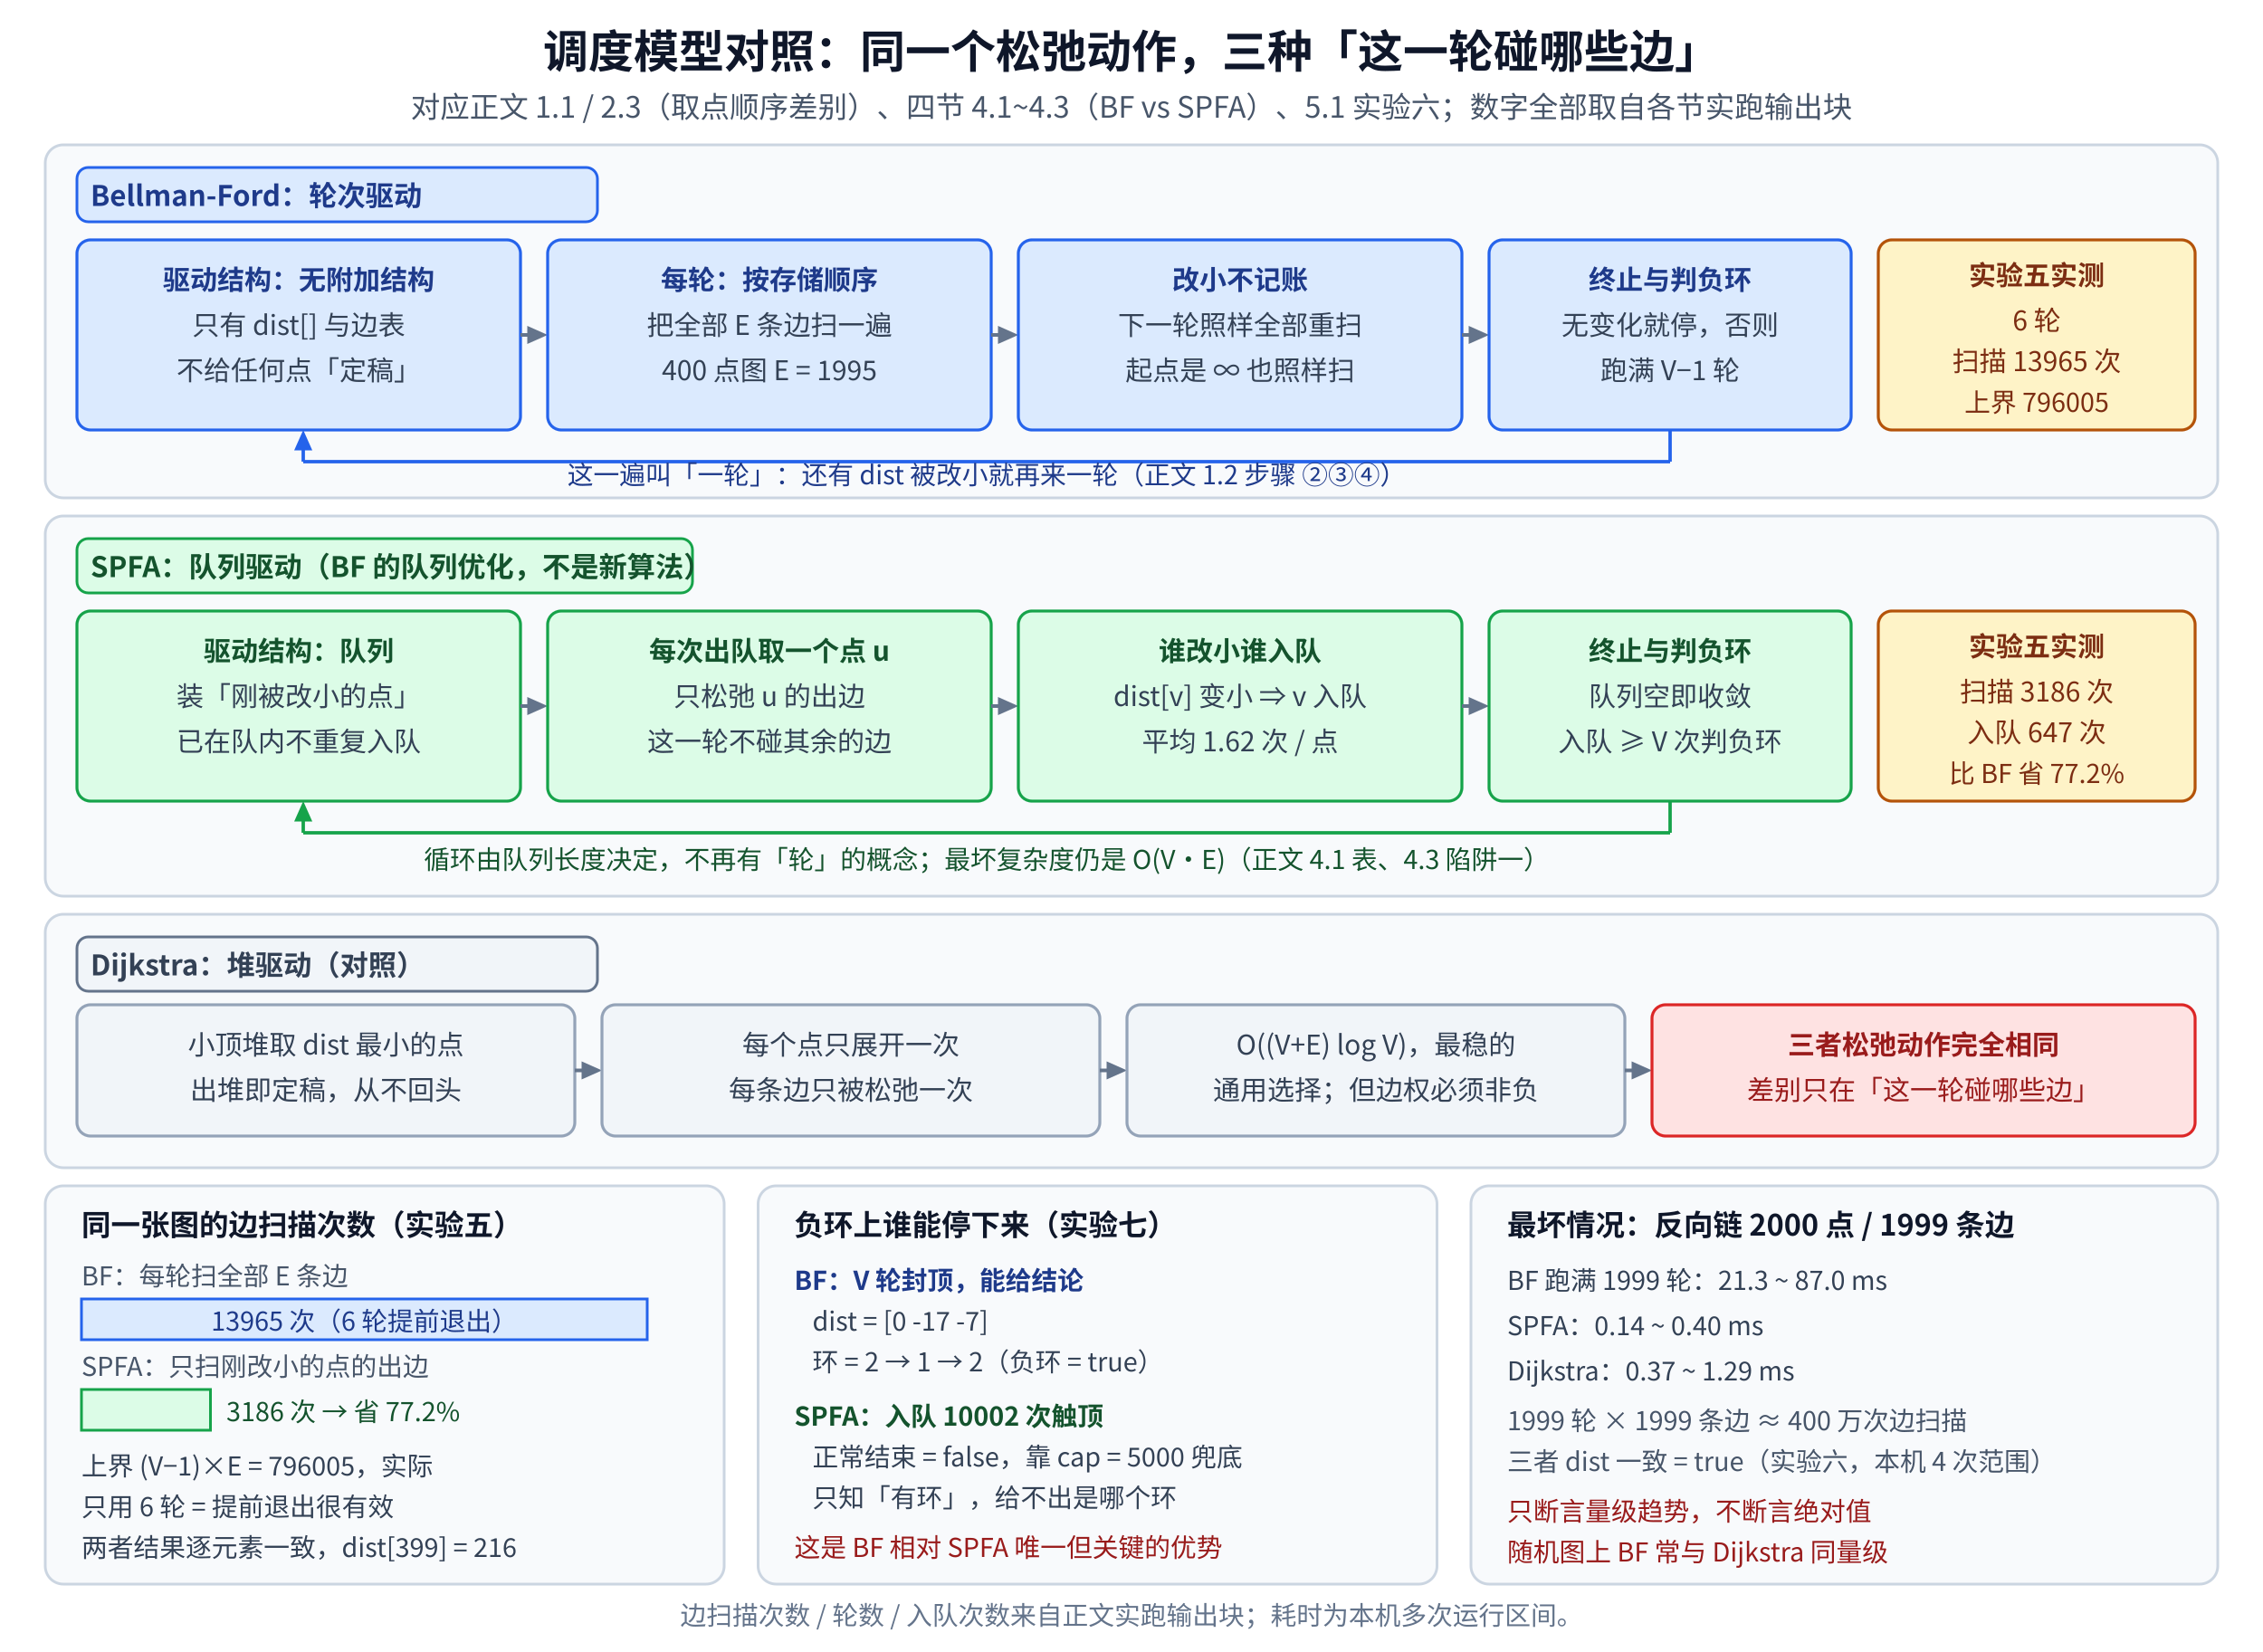
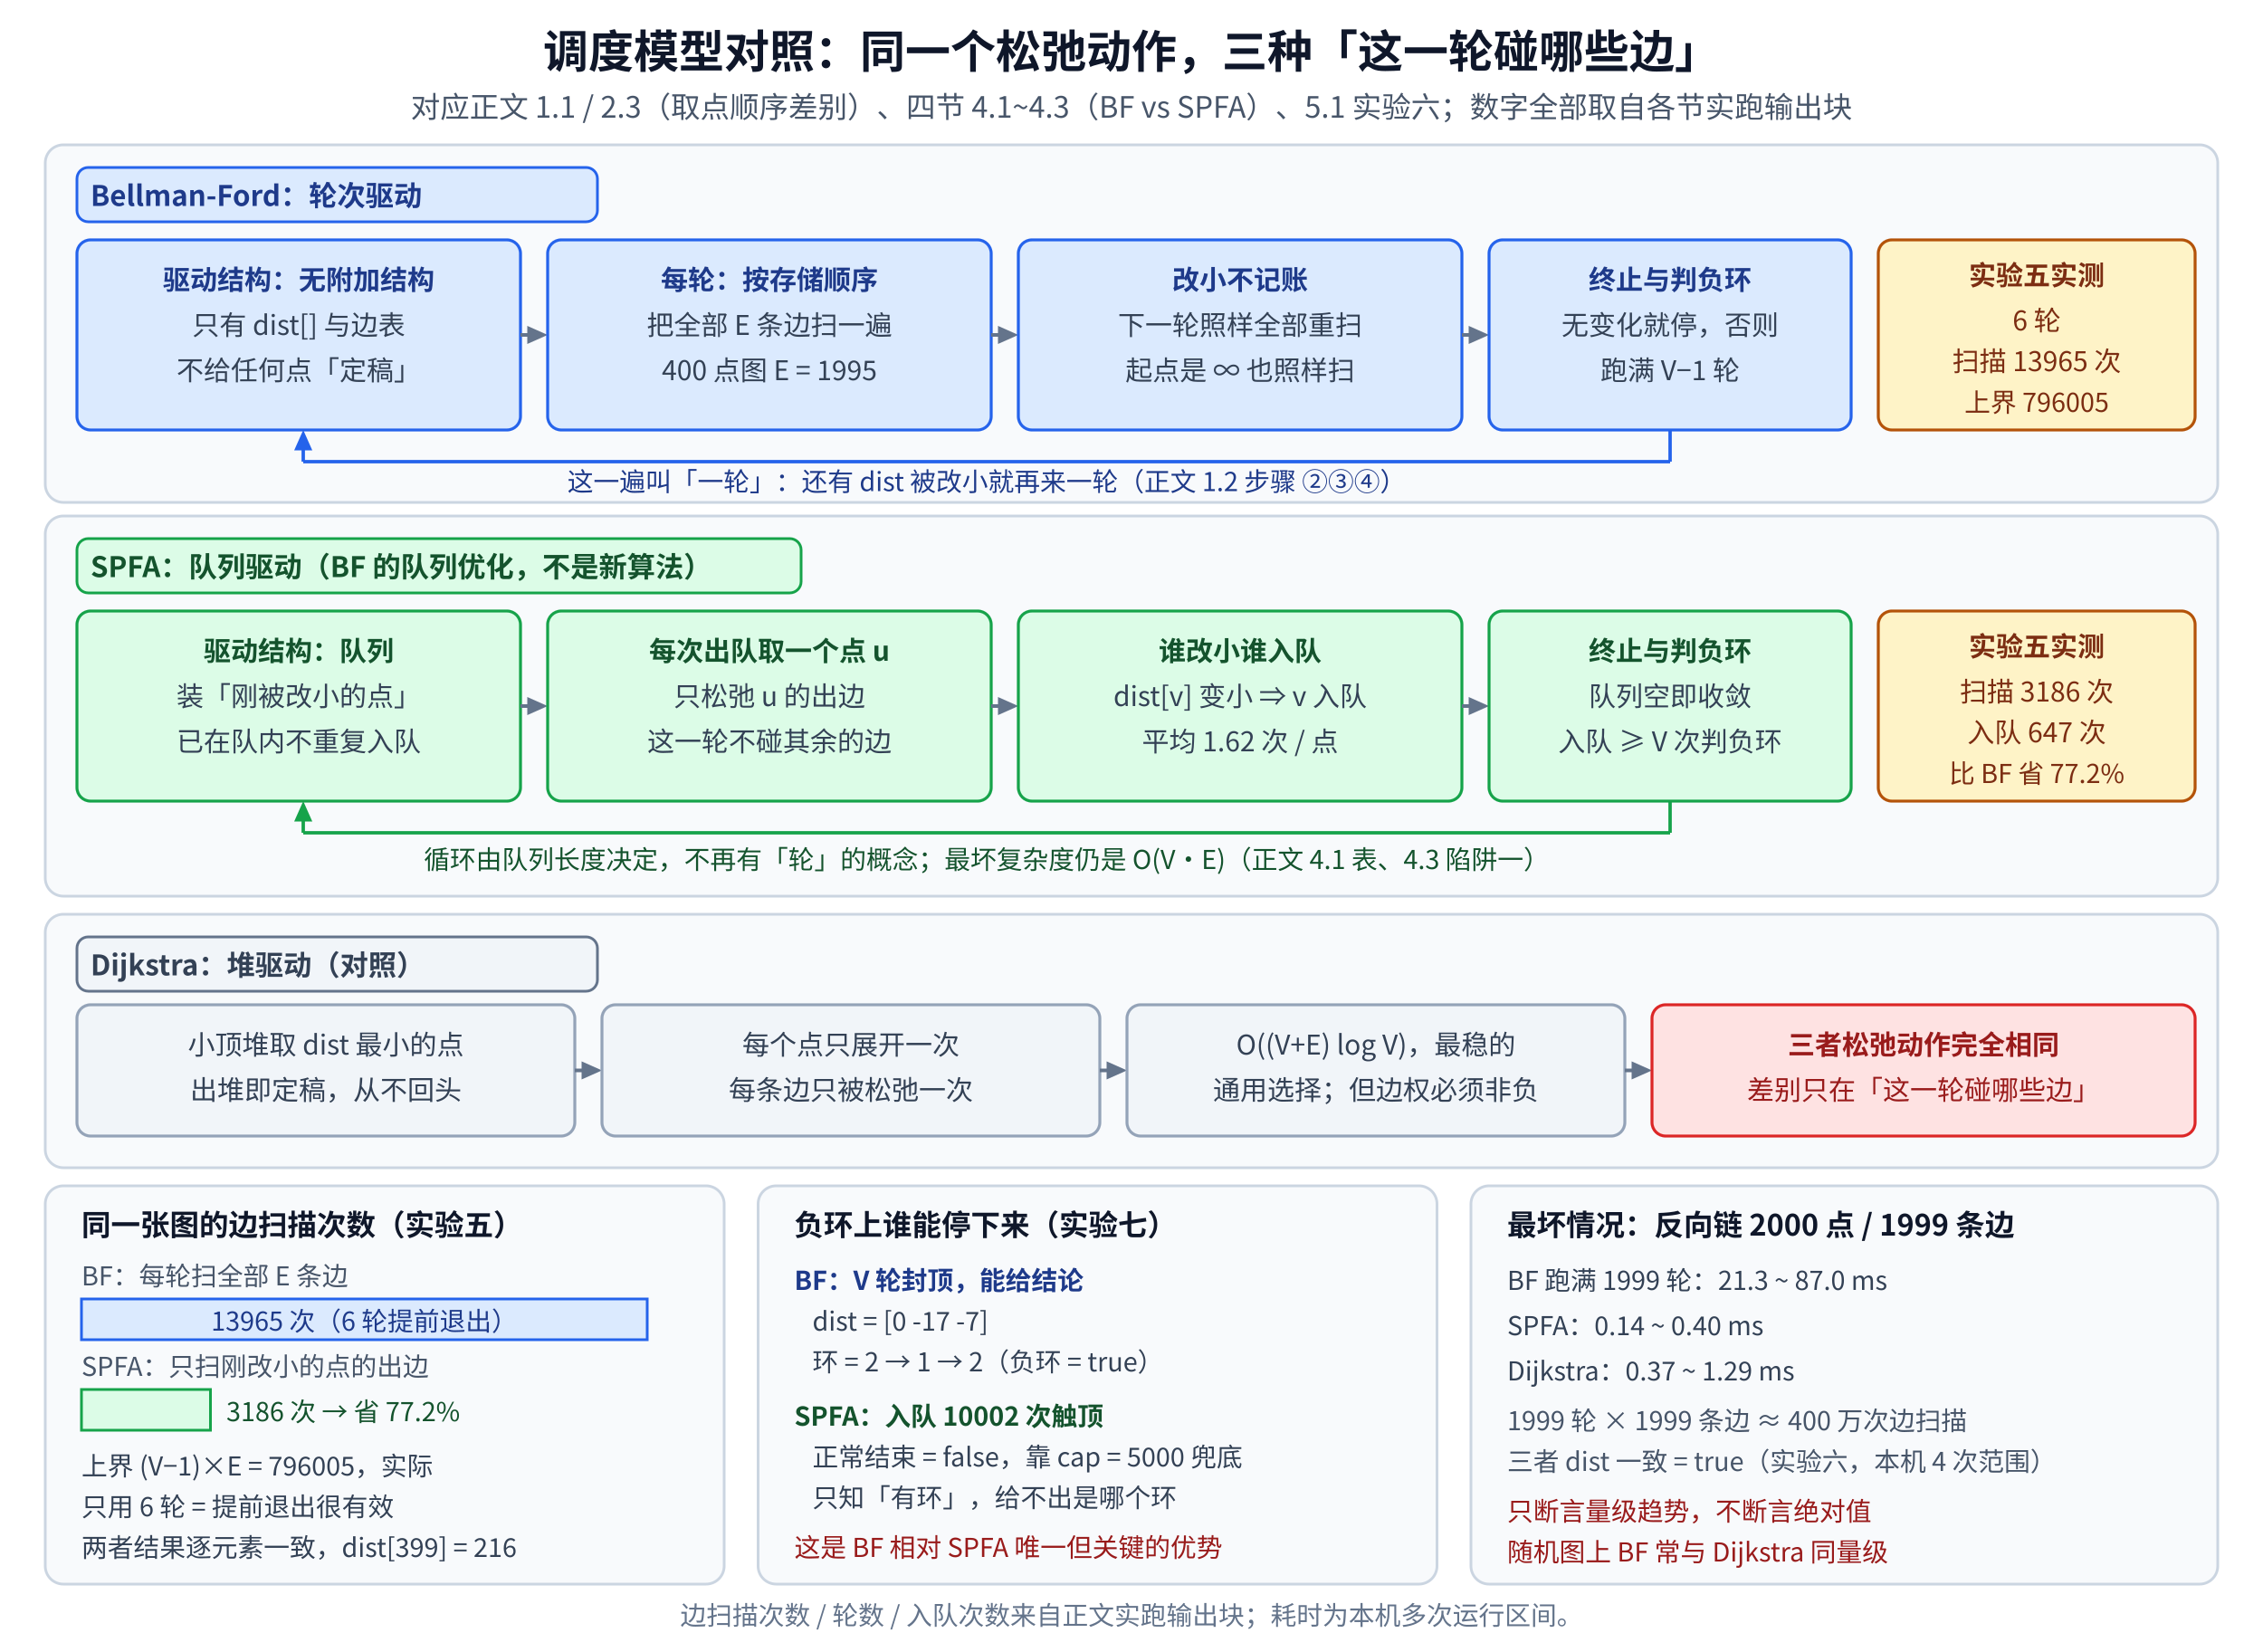
<svg xmlns="http://www.w3.org/2000/svg" viewBox="0 0 1000 730" width="1000" height="730">
  <rect x="0" y="0" width="1000" height="730" fill="#ffffff" />
  <text x="500" y="30" text-anchor="middle" font-family="Microsoft YaHei, PingFang SC, Noto Sans CJK SC, sans-serif" font-size="20" font-weight="bold" fill="#0f172a">调度模型对照：同一个松弛动作，三种「这一轮碰哪些边」</text>
  <text x="500" y="52" text-anchor="middle" font-family="Microsoft YaHei, PingFang SC, Noto Sans CJK SC, sans-serif" font-size="13" fill="#475569">对应正文 1.1 / 2.3（取点顺序差别）、四节 4.1~4.3（BF vs SPFA）、5.1 实验六；数字全部取自各节实跑输出块</text>
-   <rect x="20" y="64" width="960" height="156" rx="8" fill="#f8fafc" stroke="#cbd5e1" stroke-width="1.2" />
+   <rect x="20" y="64" width="960" height="158" rx="8" fill="#f8fafc" stroke="#cbd5e1" stroke-width="1.2" />
  <rect x="34" y="74" width="230" height="24" rx="5" fill="#dbeafe" stroke="#2563eb" stroke-width="1.2" />
  <text x="40" y="91" font-family="Microsoft YaHei, PingFang SC, Noto Sans CJK SC, sans-serif" font-size="12.5" font-weight="bold" fill="#1e3a8a">Bellman-Ford：轮次驱动</text>
  <rect x="34" y="106" width="196" height="84" rx="6" fill="#dbeafe" stroke="#2563eb" stroke-width="1.3" />
  <text x="132" y="128" text-anchor="middle" font-family="Microsoft YaHei, PingFang SC, Noto Sans CJK SC, sans-serif" font-size="12" font-weight="bold" fill="#1e3a8a">驱动结构：无附加结构</text>
  <text x="132" y="148" text-anchor="middle" font-family="Microsoft YaHei, PingFang SC, Noto Sans CJK SC, sans-serif" font-size="12" fill="#334155">只有 dist[] 与边表</text>
  <text x="132" y="168" text-anchor="middle" font-family="Microsoft YaHei, PingFang SC, Noto Sans CJK SC, sans-serif" font-size="12" fill="#334155">不给任何点「定稿」</text>
  <line x1="230" y1="148" x2="240" y2="148" stroke="#64748b" stroke-width="1.6" />
  <polygon points="242,148 233,144 233,152" fill="#64748b" />
  <rect x="242" y="106" width="196" height="84" rx="6" fill="#dbeafe" stroke="#2563eb" stroke-width="1.3" />
  <text x="340" y="128" text-anchor="middle" font-family="Microsoft YaHei, PingFang SC, Noto Sans CJK SC, sans-serif" font-size="12" font-weight="bold" fill="#1e3a8a">每轮：按存储顺序</text>
  <text x="340" y="148" text-anchor="middle" font-family="Microsoft YaHei, PingFang SC, Noto Sans CJK SC, sans-serif" font-size="12" fill="#334155">把全部 E 条边扫一遍</text>
  <text x="340" y="168" text-anchor="middle" font-family="Microsoft YaHei, PingFang SC, Noto Sans CJK SC, sans-serif" font-size="12" fill="#334155">400 点图 E = 1995</text>
  <line x1="438" y1="148" x2="448" y2="148" stroke="#64748b" stroke-width="1.6" />
  <polygon points="450,148 441,144 441,152" fill="#64748b" />
  <rect x="450" y="106" width="196" height="84" rx="6" fill="#dbeafe" stroke="#2563eb" stroke-width="1.3" />
  <text x="548" y="128" text-anchor="middle" font-family="Microsoft YaHei, PingFang SC, Noto Sans CJK SC, sans-serif" font-size="12" font-weight="bold" fill="#1e3a8a">改小不记账</text>
  <text x="548" y="148" text-anchor="middle" font-family="Microsoft YaHei, PingFang SC, Noto Sans CJK SC, sans-serif" font-size="12" fill="#334155">下一轮照样全部重扫</text>
  <text x="548" y="168" text-anchor="middle" font-family="Microsoft YaHei, PingFang SC, Noto Sans CJK SC, sans-serif" font-size="12" fill="#334155">起点是 ∞ 也照样扫</text>
  <line x1="646" y1="148" x2="656" y2="148" stroke="#64748b" stroke-width="1.6" />
  <polygon points="658,148 649,144 649,152" fill="#64748b" />
  <rect x="658" y="106" width="160" height="84" rx="6" fill="#dbeafe" stroke="#2563eb" stroke-width="1.3" />
  <text x="738" y="128" text-anchor="middle" font-family="Microsoft YaHei, PingFang SC, Noto Sans CJK SC, sans-serif" font-size="12" font-weight="bold" fill="#1e3a8a">终止与判负环</text>
  <text x="738" y="148" text-anchor="middle" font-family="Microsoft YaHei, PingFang SC, Noto Sans CJK SC, sans-serif" font-size="12" fill="#334155">无变化就停，否则</text>
  <text x="738" y="168" text-anchor="middle" font-family="Microsoft YaHei, PingFang SC, Noto Sans CJK SC, sans-serif" font-size="12" fill="#334155">跑满 V−1 轮</text>
  <rect x="830" y="106" width="140" height="84" rx="6" fill="#fef3c7" stroke="#b45309" stroke-width="1.3" />
  <text x="900" y="126" text-anchor="middle" font-family="Microsoft YaHei, PingFang SC, Noto Sans CJK SC, sans-serif" font-size="12" font-weight="bold" fill="#7c2d12">实验五实测</text>
  <text x="900" y="146" text-anchor="middle" font-family="Microsoft YaHei, PingFang SC, Noto Sans CJK SC, sans-serif" font-size="12" fill="#7c2d12">6 轮</text>
  <text x="900" y="164" text-anchor="middle" font-family="Microsoft YaHei, PingFang SC, Noto Sans CJK SC, sans-serif" font-size="12" fill="#7c2d12">扫描 13965 次</text>
  <text x="900" y="182" text-anchor="middle" font-family="Microsoft YaHei, PingFang SC, Noto Sans CJK SC, sans-serif" font-size="11.5" fill="#7c2d12">上界 796005</text>
  <line x1="738" y1="190" x2="738" y2="204" stroke="#2563eb" stroke-width="1.5" />
  <line x1="738" y1="204" x2="134" y2="204" stroke="#2563eb" stroke-width="1.5" />
  <line x1="134" y1="204" x2="134" y2="192" stroke="#2563eb" stroke-width="1.5" />
  <polygon points="134,190 130,199 138,199" fill="#2563eb" />
-   <text x="436" y="214" text-anchor="middle" font-family="Microsoft YaHei, PingFang SC, Noto Sans CJK SC, sans-serif" font-size="11.5" fill="#1e3a8a">这一遍叫「一轮」：还有 dist 被改小就再来一轮（正文 1.2 步骤 ②③④）</text>
+   <text x="436" y="217" text-anchor="middle" font-family="Microsoft YaHei, PingFang SC, Noto Sans CJK SC, sans-serif" font-size="11.5" fill="#1e3a8a">这一遍叫「一轮」：还有 dist 被改小就再来一轮（正文 1.2 步骤 ②③④）</text>
  <rect x="20" y="228" width="960" height="168" rx="8" fill="#f8fafc" stroke="#cbd5e1" stroke-width="1.2" />
-   <rect x="34" y="238" width="272" height="24" rx="5" fill="#dcfce7" stroke="#16a34a" stroke-width="1.2" />
+   <rect x="34" y="238" width="320" height="24" rx="5" fill="#dcfce7" stroke="#16a34a" stroke-width="1.2" />
  <text x="40" y="255" font-family="Microsoft YaHei, PingFang SC, Noto Sans CJK SC, sans-serif" font-size="12.5" font-weight="bold" fill="#14532d">SPFA：队列驱动（BF 的队列优化，不是新算法）</text>
  <rect x="34" y="270" width="196" height="84" rx="6" fill="#dcfce7" stroke="#16a34a" stroke-width="1.3" />
  <text x="132" y="292" text-anchor="middle" font-family="Microsoft YaHei, PingFang SC, Noto Sans CJK SC, sans-serif" font-size="12" font-weight="bold" fill="#14532d">驱动结构：队列</text>
  <text x="132" y="312" text-anchor="middle" font-family="Microsoft YaHei, PingFang SC, Noto Sans CJK SC, sans-serif" font-size="12" fill="#334155">装「刚被改小的点」</text>
  <text x="132" y="332" text-anchor="middle" font-family="Microsoft YaHei, PingFang SC, Noto Sans CJK SC, sans-serif" font-size="12" fill="#334155">已在队内不重复入队</text>
  <line x1="230" y1="312" x2="240" y2="312" stroke="#64748b" stroke-width="1.6" />
  <polygon points="242,312 233,308 233,316" fill="#64748b" />
  <rect x="242" y="270" width="196" height="84" rx="6" fill="#dcfce7" stroke="#16a34a" stroke-width="1.3" />
  <text x="340" y="292" text-anchor="middle" font-family="Microsoft YaHei, PingFang SC, Noto Sans CJK SC, sans-serif" font-size="12" font-weight="bold" fill="#14532d">每次出队取一个点 u</text>
  <text x="340" y="312" text-anchor="middle" font-family="Microsoft YaHei, PingFang SC, Noto Sans CJK SC, sans-serif" font-size="12" fill="#334155">只松弛 u 的出边</text>
  <text x="340" y="332" text-anchor="middle" font-family="Microsoft YaHei, PingFang SC, Noto Sans CJK SC, sans-serif" font-size="12" fill="#334155">这一轮不碰其余的边</text>
  <line x1="438" y1="312" x2="448" y2="312" stroke="#64748b" stroke-width="1.6" />
  <polygon points="450,312 441,308 441,316" fill="#64748b" />
  <rect x="450" y="270" width="196" height="84" rx="6" fill="#dcfce7" stroke="#16a34a" stroke-width="1.3" />
  <text x="548" y="292" text-anchor="middle" font-family="Microsoft YaHei, PingFang SC, Noto Sans CJK SC, sans-serif" font-size="12" font-weight="bold" fill="#14532d">谁改小谁入队</text>
  <text x="548" y="312" text-anchor="middle" font-family="Microsoft YaHei, PingFang SC, Noto Sans CJK SC, sans-serif" font-size="12" fill="#334155">dist[v] 变小 ⇒ v 入队</text>
  <text x="548" y="332" text-anchor="middle" font-family="Microsoft YaHei, PingFang SC, Noto Sans CJK SC, sans-serif" font-size="12" fill="#334155">平均 1.62 次 / 点</text>
  <line x1="646" y1="312" x2="656" y2="312" stroke="#64748b" stroke-width="1.6" />
  <polygon points="658,312 649,308 649,316" fill="#64748b" />
  <rect x="658" y="270" width="160" height="84" rx="6" fill="#dcfce7" stroke="#16a34a" stroke-width="1.3" />
  <text x="738" y="292" text-anchor="middle" font-family="Microsoft YaHei, PingFang SC, Noto Sans CJK SC, sans-serif" font-size="12" font-weight="bold" fill="#14532d">终止与判负环</text>
  <text x="738" y="312" text-anchor="middle" font-family="Microsoft YaHei, PingFang SC, Noto Sans CJK SC, sans-serif" font-size="12" fill="#334155">队列空即收敛</text>
  <text x="738" y="332" text-anchor="middle" font-family="Microsoft YaHei, PingFang SC, Noto Sans CJK SC, sans-serif" font-size="12" fill="#334155">入队 ≥ V 次判负环</text>
  <rect x="830" y="270" width="140" height="84" rx="6" fill="#fef3c7" stroke="#b45309" stroke-width="1.3" />
  <text x="900" y="290" text-anchor="middle" font-family="Microsoft YaHei, PingFang SC, Noto Sans CJK SC, sans-serif" font-size="12" font-weight="bold" fill="#7c2d12">实验五实测</text>
  <text x="900" y="310" text-anchor="middle" font-family="Microsoft YaHei, PingFang SC, Noto Sans CJK SC, sans-serif" font-size="12" fill="#7c2d12">扫描 3186 次</text>
  <text x="900" y="328" text-anchor="middle" font-family="Microsoft YaHei, PingFang SC, Noto Sans CJK SC, sans-serif" font-size="12" fill="#7c2d12">入队 647 次</text>
  <text x="900" y="346" text-anchor="middle" font-family="Microsoft YaHei, PingFang SC, Noto Sans CJK SC, sans-serif" font-size="11.5" fill="#7c2d12">比 BF 省 77.2%</text>
  <line x1="738" y1="354" x2="738" y2="368" stroke="#16a34a" stroke-width="1.5" />
  <line x1="738" y1="368" x2="134" y2="368" stroke="#16a34a" stroke-width="1.5" />
  <line x1="134" y1="368" x2="134" y2="356" stroke="#16a34a" stroke-width="1.5" />
  <polygon points="134,354 130,363 138,363" fill="#16a34a" />
  <text x="436" y="384" text-anchor="middle" font-family="Microsoft YaHei, PingFang SC, Noto Sans CJK SC, sans-serif" font-size="11.5" fill="#14532d">循环由队列长度决定，不再有「轮」的概念；最坏复杂度仍是 O(V·E)（正文 4.1 表、4.3 陷阱一）</text>
  <rect x="20" y="404" width="960" height="112" rx="8" fill="#f8fafc" stroke="#cbd5e1" stroke-width="1.2" />
  <rect x="34" y="414" width="230" height="24" rx="5" fill="#f1f5f9" stroke="#64748b" stroke-width="1.2" />
  <text x="40" y="431" font-family="Microsoft YaHei, PingFang SC, Noto Sans CJK SC, sans-serif" font-size="12.5" font-weight="bold" fill="#334155">Dijkstra：堆驱动（对照）</text>
  <rect x="34" y="444" width="220" height="58" rx="6" fill="#f1f5f9" stroke="#94a3b8" stroke-width="1.3" />
  <text x="144" y="466" text-anchor="middle" font-family="Microsoft YaHei, PingFang SC, Noto Sans CJK SC, sans-serif" font-size="12" fill="#334155">小顶堆取 dist 最小的点</text>
  <text x="144" y="486" text-anchor="middle" font-family="Microsoft YaHei, PingFang SC, Noto Sans CJK SC, sans-serif" font-size="12" fill="#334155">出堆即定稿，从不回头</text>
  <line x1="254" y1="473" x2="264" y2="473" stroke="#64748b" stroke-width="1.6" />
  <polygon points="266,473 257,469 257,477" fill="#64748b" />
  <rect x="266" y="444" width="220" height="58" rx="6" fill="#f1f5f9" stroke="#94a3b8" stroke-width="1.3" />
  <text x="376" y="466" text-anchor="middle" font-family="Microsoft YaHei, PingFang SC, Noto Sans CJK SC, sans-serif" font-size="12" fill="#334155">每个点只展开一次</text>
  <text x="376" y="486" text-anchor="middle" font-family="Microsoft YaHei, PingFang SC, Noto Sans CJK SC, sans-serif" font-size="12" fill="#334155">每条边只被松弛一次</text>
  <line x1="486" y1="473" x2="496" y2="473" stroke="#64748b" stroke-width="1.6" />
  <polygon points="498,473 489,469 489,477" fill="#64748b" />
  <rect x="498" y="444" width="220" height="58" rx="6" fill="#f1f5f9" stroke="#94a3b8" stroke-width="1.3" />
  <text x="608" y="466" text-anchor="middle" font-family="Microsoft YaHei, PingFang SC, Noto Sans CJK SC, sans-serif" font-size="12" fill="#334155">O((V+E) log V)，最稳的</text>
  <text x="608" y="486" text-anchor="middle" font-family="Microsoft YaHei, PingFang SC, Noto Sans CJK SC, sans-serif" font-size="12" fill="#334155">通用选择；但边权必须非负</text>
  <line x1="718" y1="473" x2="728" y2="473" stroke="#64748b" stroke-width="1.6" />
  <polygon points="730,473 721,469 721,477" fill="#64748b" />
  <rect x="730" y="444" width="240" height="58" rx="6" fill="#fee2e2" stroke="#dc2626" stroke-width="1.3" />
  <text x="850" y="466" text-anchor="middle" font-family="Microsoft YaHei, PingFang SC, Noto Sans CJK SC, sans-serif" font-size="12" font-weight="bold" fill="#991b1b">三者松弛动作完全相同</text>
  <text x="850" y="486" text-anchor="middle" font-family="Microsoft YaHei, PingFang SC, Noto Sans CJK SC, sans-serif" font-size="12" fill="#991b1b">差别只在「这一轮碰哪些边」</text>
  <rect x="20" y="524" width="300" height="176" rx="8" fill="#f8fafc" stroke="#cbd5e1" stroke-width="1.2" />
  <text x="36" y="546" font-family="Microsoft YaHei, PingFang SC, Noto Sans CJK SC, sans-serif" font-size="13" font-weight="bold" fill="#0f172a">同一张图的边扫描次数（实验五）</text>
  <text x="36" y="568" font-family="Microsoft YaHei, PingFang SC, Noto Sans CJK SC, sans-serif" font-size="11.5" fill="#475569">BF：每轮扫全部 E 条边</text>
  <rect x="36" y="574" width="250" height="18" fill="#dbeafe" stroke="#2563eb" stroke-width="1.2" />
  <text x="161" y="588" text-anchor="middle" font-family="Microsoft YaHei, PingFang SC, Noto Sans CJK SC, sans-serif" font-size="11.5" fill="#1e3a8a">13965 次（6 轮提前退出）</text>
  <text x="36" y="608" font-family="Microsoft YaHei, PingFang SC, Noto Sans CJK SC, sans-serif" font-size="11.5" fill="#475569">SPFA：只扫刚改小的点的出边</text>
  <rect x="36" y="614" width="57" height="18" fill="#dcfce7" stroke="#16a34a" stroke-width="1.2" />
  <text x="100" y="628" font-family="Microsoft YaHei, PingFang SC, Noto Sans CJK SC, sans-serif" font-size="11.5" fill="#14532d">3186 次 → 省 77.2%</text>
  <text x="36" y="652" font-family="Microsoft YaHei, PingFang SC, Noto Sans CJK SC, sans-serif" font-size="11.5" fill="#334155">上界 (V−1)×E = 796005，实际</text>
  <text x="36" y="670" font-family="Microsoft YaHei, PingFang SC, Noto Sans CJK SC, sans-serif" font-size="11.5" fill="#334155">只用 6 轮 = 提前退出很有效</text>
  <text x="36" y="688" font-family="Microsoft YaHei, PingFang SC, Noto Sans CJK SC, sans-serif" font-size="11.5" fill="#334155">两者结果逐元素一致，dist[399] = 216</text>
  <rect x="335" y="524" width="300" height="176" rx="8" fill="#f8fafc" stroke="#cbd5e1" stroke-width="1.2" />
  <text x="351" y="546" font-family="Microsoft YaHei, PingFang SC, Noto Sans CJK SC, sans-serif" font-size="13" font-weight="bold" fill="#0f172a">负环上谁能停下来（实验七）</text>
  <text x="351" y="570" font-family="Microsoft YaHei, PingFang SC, Noto Sans CJK SC, sans-serif" font-size="11.5" font-weight="bold" fill="#1e3a8a">BF：V 轮封顶，能给结论</text>
  <text x="359" y="588" font-family="Microsoft YaHei, PingFang SC, Noto Sans CJK SC, sans-serif" font-size="11.5" fill="#334155">dist = [0 -17 -7]</text>
  <text x="359" y="606" font-family="Microsoft YaHei, PingFang SC, Noto Sans CJK SC, sans-serif" font-size="11.5" fill="#334155">环 = 2 → 1 → 2（负环 = true）</text>
  <text x="351" y="630" font-family="Microsoft YaHei, PingFang SC, Noto Sans CJK SC, sans-serif" font-size="11.5" font-weight="bold" fill="#14532d">SPFA：入队 10002 次触顶</text>
  <text x="359" y="648" font-family="Microsoft YaHei, PingFang SC, Noto Sans CJK SC, sans-serif" font-size="11.5" fill="#334155">正常结束 = false，靠 cap = 5000 兜底</text>
  <text x="359" y="666" font-family="Microsoft YaHei, PingFang SC, Noto Sans CJK SC, sans-serif" font-size="11.5" fill="#334155">只知「有环」，给不出是哪个环</text>
  <text x="351" y="688" font-family="Microsoft YaHei, PingFang SC, Noto Sans CJK SC, sans-serif" font-size="11.5" fill="#991b1b">这是 BF 相对 SPFA 唯一但关键的优势</text>
  <rect x="650" y="524" width="330" height="176" rx="8" fill="#f8fafc" stroke="#cbd5e1" stroke-width="1.2" />
  <text x="666" y="546" font-family="Microsoft YaHei, PingFang SC, Noto Sans CJK SC, sans-serif" font-size="13" font-weight="bold" fill="#0f172a">最坏情况：反向链 2000 点 / 1999 条边</text>
  <text x="666" y="570" font-family="Microsoft YaHei, PingFang SC, Noto Sans CJK SC, sans-serif" font-size="11.5" fill="#334155">BF 跑满 1999 轮：21.3 ~ 87.0 ms</text>
  <text x="666" y="590" font-family="Microsoft YaHei, PingFang SC, Noto Sans CJK SC, sans-serif" font-size="11.5" fill="#334155">SPFA：0.14 ~ 0.40 ms</text>
  <text x="666" y="610" font-family="Microsoft YaHei, PingFang SC, Noto Sans CJK SC, sans-serif" font-size="11.5" fill="#334155">Dijkstra：0.37 ~ 1.29 ms</text>
  <text x="666" y="632" font-family="Microsoft YaHei, PingFang SC, Noto Sans CJK SC, sans-serif" font-size="11.5" fill="#475569">1999 轮 × 1999 条边 ≈ 400 万次边扫描</text>
  <text x="666" y="650" font-family="Microsoft YaHei, PingFang SC, Noto Sans CJK SC, sans-serif" font-size="11.5" fill="#475569">三者 dist 一致 = true（实验六，本机 4 次范围）</text>
  <text x="666" y="672" font-family="Microsoft YaHei, PingFang SC, Noto Sans CJK SC, sans-serif" font-size="11.5" fill="#991b1b">只断言量级趋势，不断言绝对值</text>
  <text x="666" y="690" font-family="Microsoft YaHei, PingFang SC, Noto Sans CJK SC, sans-serif" font-size="11.5" fill="#991b1b">随机图上 BF 常与 Dijkstra 同量级</text>
  <text x="500" y="718" text-anchor="middle" font-family="Microsoft YaHei, PingFang SC, Noto Sans CJK SC, sans-serif" font-size="11.5" fill="#64748b">边扫描次数 / 轮数 / 入队次数来自正文实跑输出块；耗时为本机多次运行区间。</text>
</svg>
